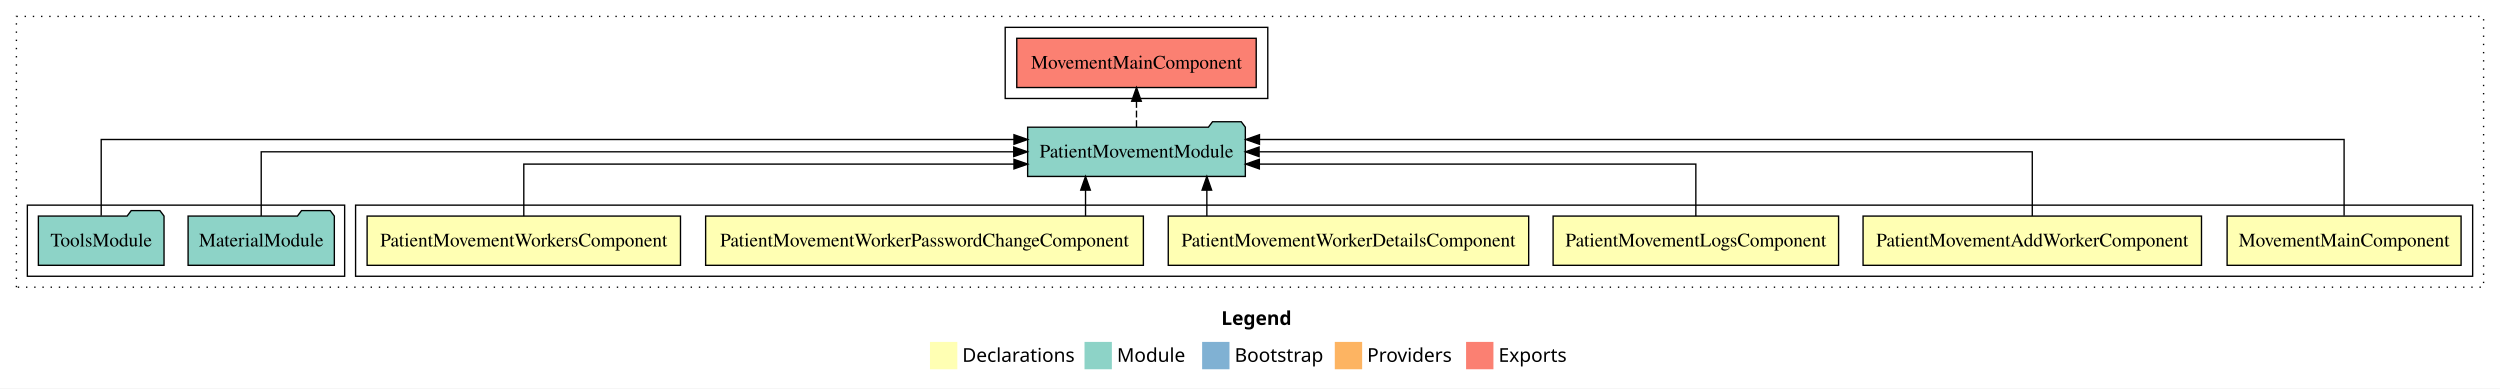
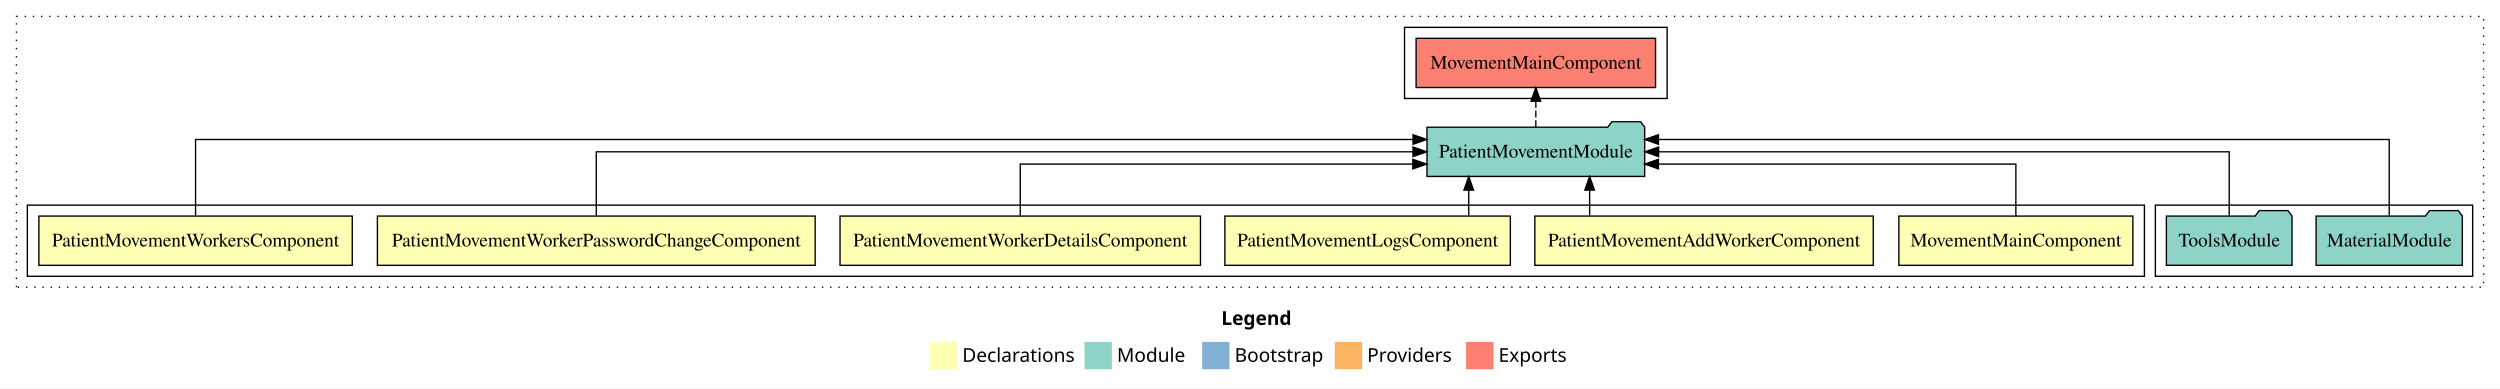
<svg xmlns="http://www.w3.org/2000/svg" width="1828pt" height="284pt" viewBox="0.00 0.00 1828.00 284.00">
  <g id="graph0" class="graph" transform="scale(1 1) rotate(0) translate(4 280)">
    <polygon fill="white" stroke="transparent" points="-4,4 -4,-280 1824,-280 1824,4 -4,4" />
    <text text-anchor="start" x="889.01" y="-42.4" font-family="sans-serif" font-weight="bold" font-size="14.00">Legend</text>
    <polygon fill="#ffffb3" stroke="transparent" points="676,-10 676,-30 696,-30 696,-10 676,-10" />
    <text text-anchor="start" x="699.63" y="-15.4" font-family="sans-serif" font-size="14.00">  Declarations</text>
    <polygon fill="#8dd3c7" stroke="transparent" points="789,-10 789,-30 809,-30 809,-10 789,-10" />
    <text text-anchor="start" x="812.73" y="-15.4" font-family="sans-serif" font-size="14.00">  Module</text>
    <polygon fill="#80b1d3" stroke="transparent" points="875,-10 875,-30 895,-30 895,-10 875,-10" />
    <text text-anchor="start" x="898.78" y="-15.4" font-family="sans-serif" font-size="14.00">  Bootstrap</text>
    <polygon fill="#fdb462" stroke="transparent" points="972,-10 972,-30 992,-30 992,-10 972,-10" />
    <text text-anchor="start" x="995.67" y="-15.4" font-family="sans-serif" font-size="14.00">  Providers</text>
    <polygon fill="#fb8072" stroke="transparent" points="1068,-10 1068,-30 1088,-30 1088,-10 1068,-10" />
    <text text-anchor="start" x="1091.73" y="-15.4" font-family="sans-serif" font-size="14.00">  Exports</text>
    <g id="clust1" class="cluster">
      <polygon fill="none" stroke="black" stroke-dasharray="1,5" points="8,-70 8,-268 1812,-268 1812,-70 8,-70" />
    </g>
-     <g id="clust2" class="cluster">
-       <polygon fill="none" stroke="black" points="256,-78 256,-130 1804,-130 1804,-78 256,-78" />
+     <g id="clust9" class="cluster">
+       <polygon fill="none" stroke="black" points="1572,-78 1572,-130 1804,-130 1804,-78 1572,-78" />
    </g>
    <g id="clust10" class="cluster">
-       <polygon fill="none" stroke="black" points="731,-208 731,-260 923,-260 923,-208 731,-208" />
+       <polygon fill="none" stroke="black" points="1023,-208 1023,-260 1215,-260 1215,-208 1023,-208" />
    </g>
-     <g id="clust9" class="cluster">
-       <polygon fill="none" stroke="black" points="16,-78 16,-130 248,-130 248,-78 16,-78" />
+     <g id="clust2" class="cluster">
+       <polygon fill="none" stroke="black" points="16,-78 16,-130 1564,-130 1564,-78 16,-78" />
    </g>
    <g id="node1" class="node">
-       <polygon fill="#ffffb3" stroke="black" points="1795.54,-122 1624.46,-122 1624.46,-86 1795.54,-86 1795.54,-122" />
-       <text text-anchor="middle" x="1710" y="-99.8" font-family="Times,serif" font-size="14.00">MovementMainComponent</text>
+       <polygon fill="#ffffb3" stroke="black" points="1555.54,-122 1384.46,-122 1384.46,-86 1555.54,-86 1555.54,-122" />
+       <text text-anchor="middle" x="1470" y="-99.8" font-family="Times,serif" font-size="14.00">MovementMainComponent</text>
    </g>
    <g id="node7" class="node">
-       <polygon fill="#8dd3c7" stroke="black" points="906.59,-187 903.59,-191 882.59,-191 879.59,-187 747.41,-187 747.41,-151 906.59,-151 906.59,-187" />
-       <text text-anchor="middle" x="827" y="-164.8" font-family="Times,serif" font-size="14.00">PatientMovementModule</text>
+       <polygon fill="#8dd3c7" stroke="black" points="1198.59,-187 1195.59,-191 1174.59,-191 1171.59,-187 1039.41,-187 1039.41,-151 1198.59,-151 1198.59,-187" />
+       <text text-anchor="middle" x="1119" y="-164.8" font-family="Times,serif" font-size="14.00">PatientMovementModule</text>
    </g>
    <g id="edge1" class="edge">
-       <path fill="none" stroke="black" d="M1710,-122.29C1710,-144.21 1710,-178 1710,-178 1710,-178 916.92,-178 916.92,-178" />
-       <polygon fill="black" stroke="black" points="916.92,-174.5 906.92,-178 916.92,-181.5 916.92,-174.5" />
+       <path fill="none" stroke="black" d="M1470,-122.03C1470,-138.4 1470,-160 1470,-160 1470,-160 1208.65,-160 1208.65,-160" />
+       <polygon fill="black" stroke="black" points="1208.65,-156.5 1198.65,-160 1208.65,-163.5 1208.65,-156.5" />
    </g>
    <g id="node2" class="node">
-       <polygon fill="#ffffb3" stroke="black" points="1605.73,-122 1358.27,-122 1358.27,-86 1605.73,-86 1605.73,-122" />
-       <text text-anchor="middle" x="1482" y="-99.8" font-family="Times,serif" font-size="14.00">PatientMovementAddWorkerComponent</text>
+       <polygon fill="#ffffb3" stroke="black" points="1365.73,-122 1118.27,-122 1118.27,-86 1365.73,-86 1365.73,-122" />
+       <text text-anchor="middle" x="1242" y="-99.8" font-family="Times,serif" font-size="14.00">PatientMovementAddWorkerComponent</text>
    </g>
    <g id="edge2" class="edge">
-       <path fill="none" stroke="black" d="M1482,-122.11C1482,-141.34 1482,-169 1482,-169 1482,-169 916.66,-169 916.66,-169" />
-       <polygon fill="black" stroke="black" points="916.66,-165.5 906.66,-169 916.66,-172.5 916.66,-165.5" />
+       <path fill="none" stroke="black" d="M1158.34,-122.11C1158.34,-122.11 1158.34,-140.99 1158.34,-140.99" />
+       <polygon fill="black" stroke="black" points="1154.84,-140.99 1158.34,-150.99 1161.84,-140.99 1154.84,-140.99" />
    </g>
    <g id="node3" class="node">
-       <polygon fill="#ffffb3" stroke="black" points="1340.37,-122 1131.63,-122 1131.63,-86 1340.37,-86 1340.37,-122" />
-       <text text-anchor="middle" x="1236" y="-99.8" font-family="Times,serif" font-size="14.00">PatientMovementLogsComponent</text>
+       <polygon fill="#ffffb3" stroke="black" points="1100.37,-122 891.63,-122 891.63,-86 1100.37,-86 1100.37,-122" />
+       <text text-anchor="middle" x="996" y="-99.8" font-family="Times,serif" font-size="14.00">PatientMovementLogsComponent</text>
    </g>
    <g id="edge3" class="edge">
-       <path fill="none" stroke="black" d="M1236,-122.03C1236,-138.4 1236,-160 1236,-160 1236,-160 916.83,-160 916.83,-160" />
-       <polygon fill="black" stroke="black" points="916.83,-156.5 906.83,-160 916.83,-163.5 916.83,-156.5" />
+       <path fill="none" stroke="black" d="M1069.94,-122.11C1069.94,-122.11 1069.94,-140.99 1069.94,-140.99" />
+       <polygon fill="black" stroke="black" points="1066.45,-140.99 1069.94,-150.99 1073.45,-140.99 1066.45,-140.99" />
    </g>
    <g id="node4" class="node">
-       <polygon fill="#ffffb3" stroke="black" points="1113.77,-122 850.23,-122 850.23,-86 1113.77,-86 1113.77,-122" />
-       <text text-anchor="middle" x="982" y="-99.8" font-family="Times,serif" font-size="14.00">PatientMovementWorkerDetailsComponent</text>
+       <polygon fill="#ffffb3" stroke="black" points="873.77,-122 610.23,-122 610.23,-86 873.77,-86 873.77,-122" />
+       <text text-anchor="middle" x="742" y="-99.8" font-family="Times,serif" font-size="14.00">PatientMovementWorkerDetailsComponent</text>
    </g>
    <g id="edge4" class="edge">
-       <path fill="none" stroke="black" d="M878.45,-122.11C878.45,-122.11 878.45,-140.99 878.45,-140.99" />
-       <polygon fill="black" stroke="black" points="874.95,-140.99 878.45,-150.99 881.95,-140.99 874.95,-140.99" />
+       <path fill="none" stroke="black" d="M742,-122.03C742,-138.4 742,-160 742,-160 742,-160 1029.05,-160 1029.05,-160" />
+       <polygon fill="black" stroke="black" points="1029.05,-163.5 1039.05,-160 1029.05,-156.5 1029.05,-163.5" />
    </g>
    <g id="node5" class="node">
-       <polygon fill="#ffffb3" stroke="black" points="832.04,-122 511.96,-122 511.96,-86 832.04,-86 832.04,-122" />
-       <text text-anchor="middle" x="672" y="-99.8" font-family="Times,serif" font-size="14.00">PatientMovementWorkerPasswordChangeComponent</text>
+       <polygon fill="#ffffb3" stroke="black" points="592.04,-122 271.96,-122 271.96,-86 592.04,-86 592.04,-122" />
+       <text text-anchor="middle" x="432" y="-99.8" font-family="Times,serif" font-size="14.00">PatientMovementWorkerPasswordChangeComponent</text>
    </g>
    <g id="edge5" class="edge">
-       <path fill="none" stroke="black" d="M789.74,-122.11C789.74,-122.11 789.74,-140.99 789.74,-140.99" />
-       <polygon fill="black" stroke="black" points="786.24,-140.99 789.74,-150.99 793.24,-140.99 786.24,-140.99" />
+       <path fill="none" stroke="black" d="M432,-122.11C432,-141.34 432,-169 432,-169 432,-169 1029.18,-169 1029.18,-169" />
+       <polygon fill="black" stroke="black" points="1029.18,-172.5 1039.18,-169 1029.18,-165.5 1029.18,-172.5" />
    </g>
    <g id="node6" class="node">
-       <polygon fill="#ffffb3" stroke="black" points="493.57,-122 264.43,-122 264.43,-86 493.57,-86 493.57,-122" />
-       <text text-anchor="middle" x="379" y="-99.8" font-family="Times,serif" font-size="14.00">PatientMovementWorkersComponent</text>
+       <polygon fill="#ffffb3" stroke="black" points="253.57,-122 24.43,-122 24.43,-86 253.57,-86 253.57,-122" />
+       <text text-anchor="middle" x="139" y="-99.8" font-family="Times,serif" font-size="14.00">PatientMovementWorkersComponent</text>
    </g>
    <g id="edge6" class="edge">
-       <path fill="none" stroke="black" d="M379,-122.03C379,-138.4 379,-160 379,-160 379,-160 737.42,-160 737.42,-160" />
-       <polygon fill="black" stroke="black" points="737.42,-163.5 747.42,-160 737.42,-156.5 737.42,-163.5" />
+       <path fill="none" stroke="black" d="M139,-122.29C139,-144.21 139,-178 139,-178 139,-178 1029.22,-178 1029.22,-178" />
+       <polygon fill="black" stroke="black" points="1029.22,-181.5 1039.22,-178 1029.22,-174.5 1029.22,-181.5" />
    </g>
    <g id="node10" class="node">
-       <polygon fill="#fb8072" stroke="black" points="914.54,-252 739.46,-252 739.46,-216 914.54,-216 914.54,-252" />
-       <text text-anchor="middle" x="827" y="-229.8" font-family="Times,serif" font-size="14.00">MovementMainComponent </text>
+       <polygon fill="#fb8072" stroke="black" points="1206.54,-252 1031.46,-252 1031.46,-216 1206.54,-216 1206.54,-252" />
+       <text text-anchor="middle" x="1119" y="-229.8" font-family="Times,serif" font-size="14.00">MovementMainComponent </text>
    </g>
    <g id="edge9" class="edge">
-       <path fill="none" stroke="black" stroke-dasharray="5,2" d="M827,-187.11C827,-187.11 827,-205.99 827,-205.99" />
-       <polygon fill="black" stroke="black" points="823.5,-205.99 827,-215.99 830.5,-205.99 823.5,-205.99" />
+       <path fill="none" stroke="black" stroke-dasharray="5,2" d="M1119,-187.11C1119,-187.11 1119,-205.99 1119,-205.99" />
+       <polygon fill="black" stroke="black" points="1115.5,-205.99 1119,-215.99 1122.5,-205.99 1115.5,-205.99" />
    </g>
    <g id="node8" class="node">
-       <polygon fill="#8dd3c7" stroke="black" points="240.47,-122 237.47,-126 216.47,-126 213.47,-122 133.53,-122 133.53,-86 240.47,-86 240.47,-122" />
-       <text text-anchor="middle" x="187" y="-99.8" font-family="Times,serif" font-size="14.00">MaterialModule</text>
+       <polygon fill="#8dd3c7" stroke="black" points="1796.47,-122 1793.47,-126 1772.47,-126 1769.47,-122 1689.53,-122 1689.53,-86 1796.47,-86 1796.47,-122" />
+       <text text-anchor="middle" x="1743" y="-99.8" font-family="Times,serif" font-size="14.00">MaterialModule</text>
    </g>
    <g id="edge7" class="edge">
-       <path fill="none" stroke="black" d="M187,-122.11C187,-141.34 187,-169 187,-169 187,-169 737.24,-169 737.24,-169" />
-       <polygon fill="black" stroke="black" points="737.24,-172.5 747.24,-169 737.24,-165.5 737.24,-172.5" />
+       <path fill="none" stroke="black" d="M1743,-122.29C1743,-144.21 1743,-178 1743,-178 1743,-178 1208.66,-178 1208.66,-178" />
+       <polygon fill="black" stroke="black" points="1208.66,-174.5 1198.66,-178 1208.66,-181.5 1208.66,-174.5" />
    </g>
    <g id="node9" class="node">
-       <polygon fill="#8dd3c7" stroke="black" points="115.94,-122 112.94,-126 91.94,-126 88.94,-122 24.06,-122 24.06,-86 115.94,-86 115.94,-122" />
-       <text text-anchor="middle" x="70" y="-99.8" font-family="Times,serif" font-size="14.00">ToolsModule</text>
+       <polygon fill="#8dd3c7" stroke="black" points="1671.94,-122 1668.94,-126 1647.94,-126 1644.94,-122 1580.06,-122 1580.06,-86 1671.94,-86 1671.94,-122" />
+       <text text-anchor="middle" x="1626" y="-99.8" font-family="Times,serif" font-size="14.00">ToolsModule</text>
    </g>
    <g id="edge8" class="edge">
-       <path fill="none" stroke="black" d="M70,-122.29C70,-144.21 70,-178 70,-178 70,-178 737.42,-178 737.42,-178" />
-       <polygon fill="black" stroke="black" points="737.42,-181.5 747.42,-178 737.42,-174.5 737.42,-181.5" />
+       <path fill="none" stroke="black" d="M1626,-122.11C1626,-141.34 1626,-169 1626,-169 1626,-169 1208.78,-169 1208.78,-169" />
+       <polygon fill="black" stroke="black" points="1208.78,-165.5 1198.78,-169 1208.78,-172.5 1208.78,-165.5" />
    </g>
  </g>
</svg>
